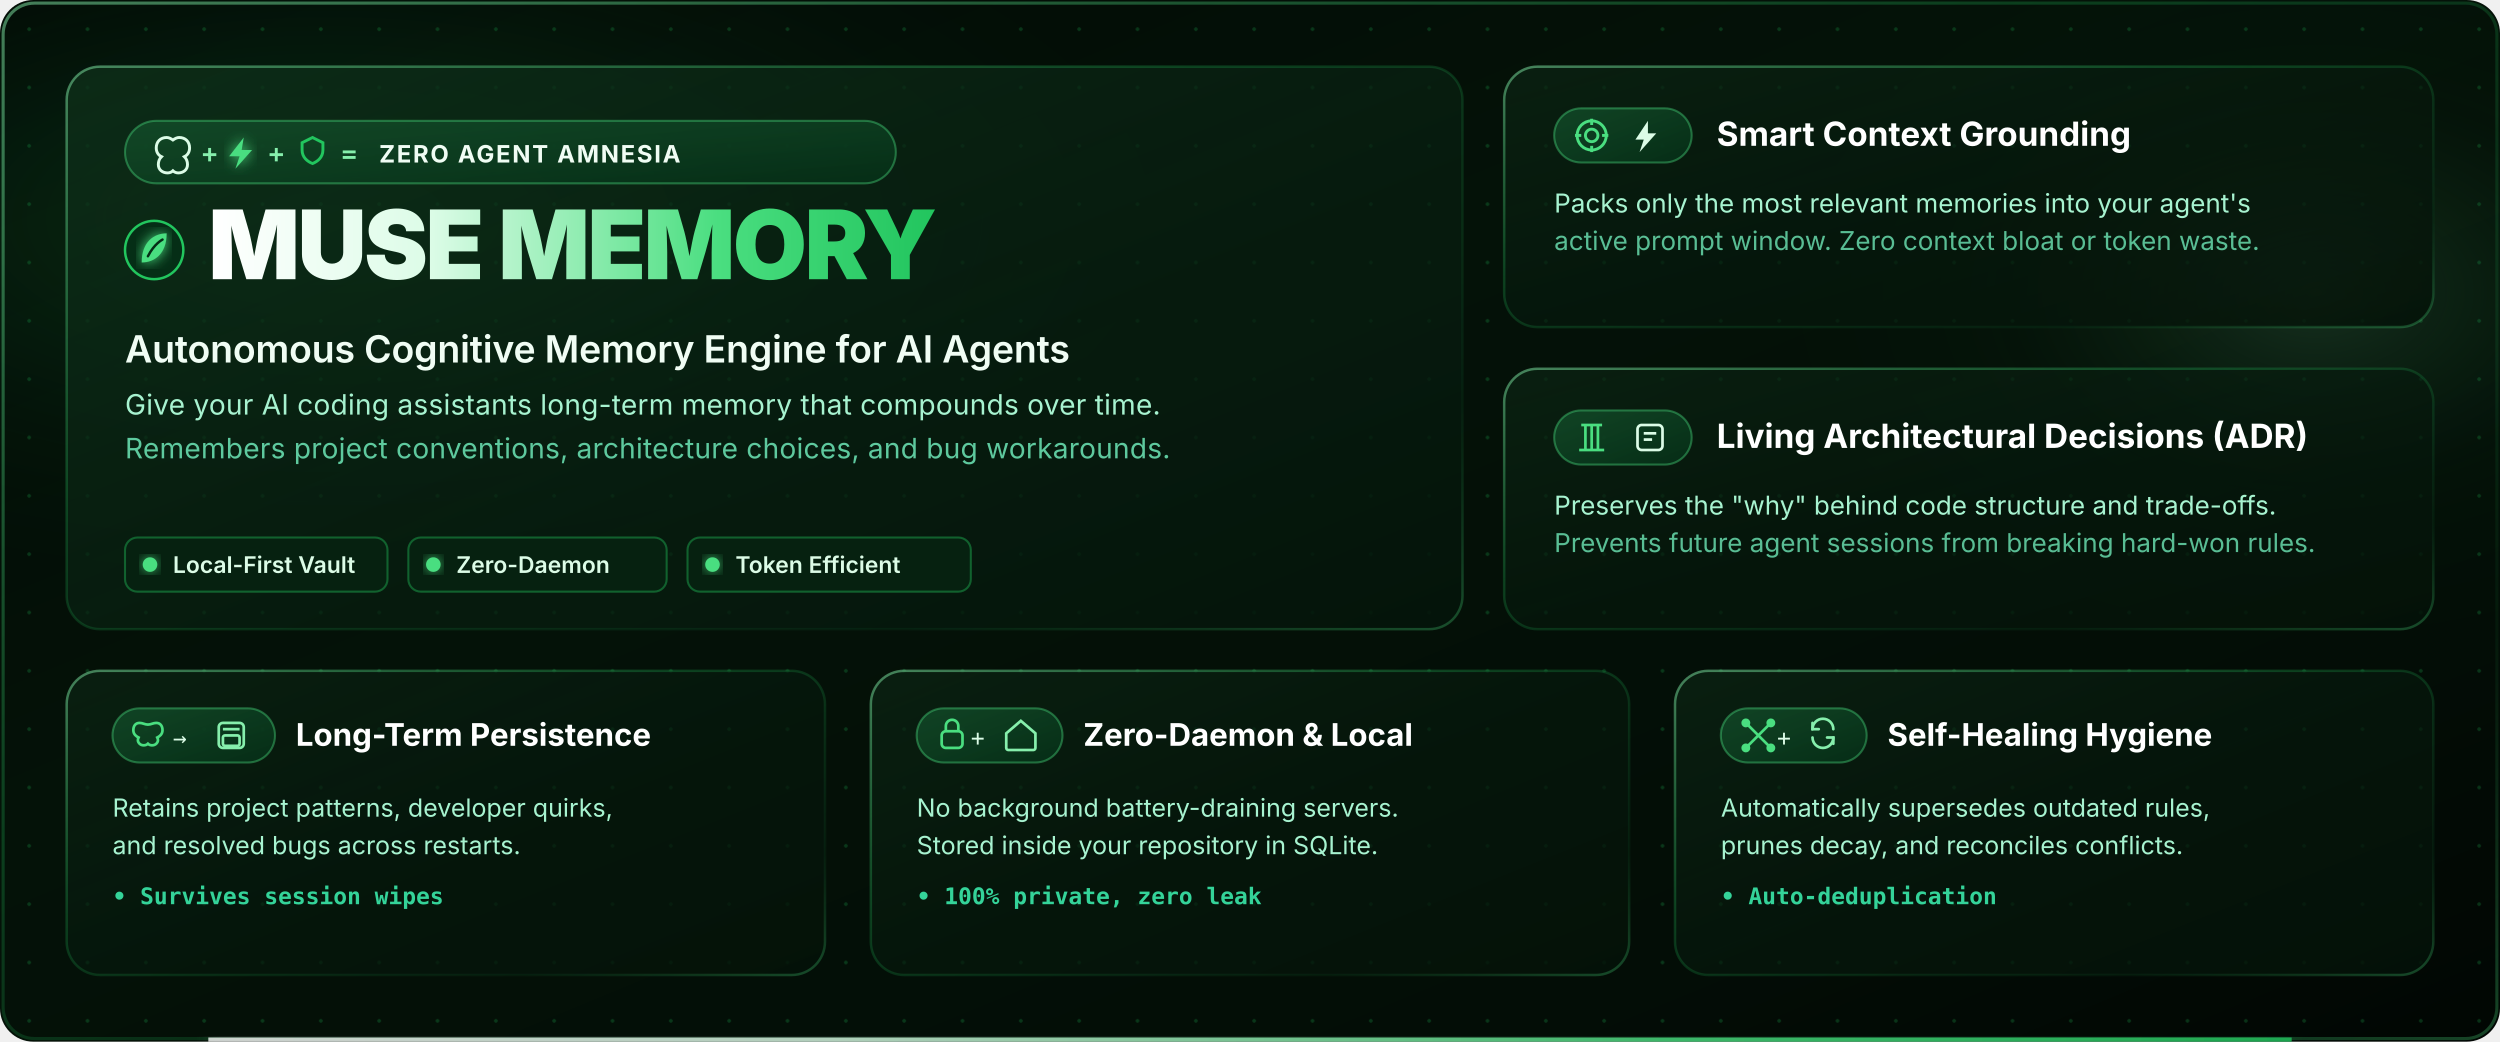
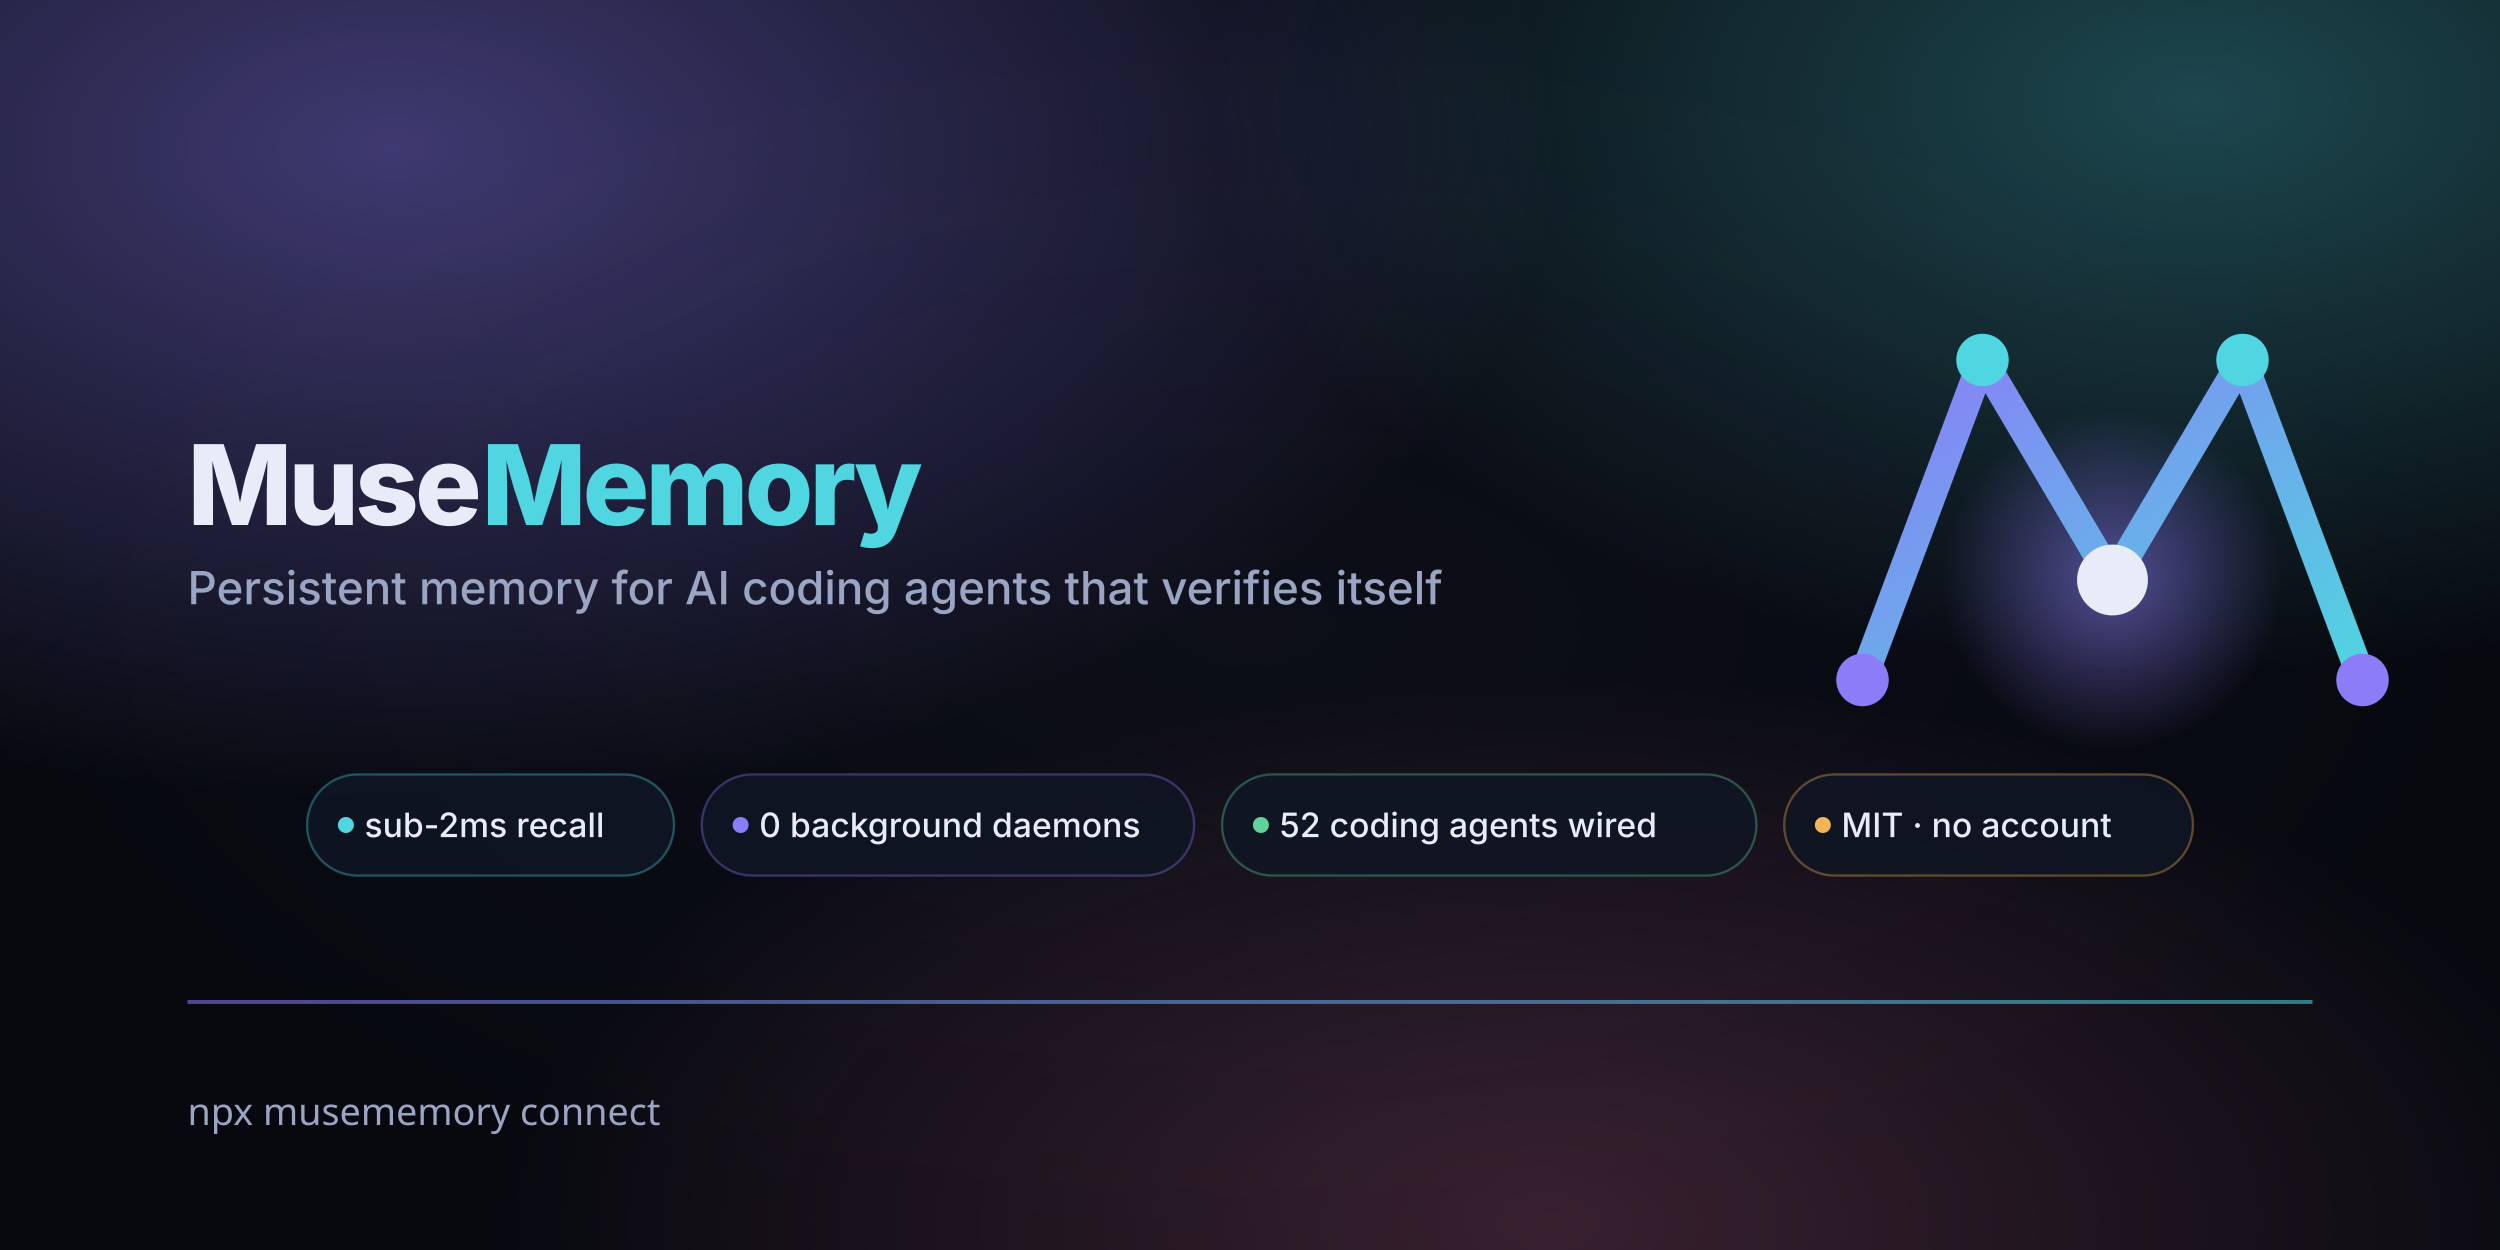
- <svg xmlns="http://www.w3.org/2000/svg" viewBox="0 0 1200 500" width="100%" height="100%">
+ <svg xmlns="http://www.w3.org/2000/svg" width="1280" height="640" viewBox="0 0 1280 640">
  <defs>
-     <linearGradient id="ultraDarkBg" x1="0%" y1="0%" x2="100%" y2="100%">
-       <stop offset="0%" stop-color="#020904" />
-       <stop offset="40%" stop-color="#041208" />
-       <stop offset="80%" stop-color="#030d06" />
-       <stop offset="100%" stop-color="#010603" />
+     <linearGradient id="grad" x1="0" y1="0" x2="1" y2="1">
+       <stop offset="0" stop-color="#8b7cf7" />
+       <stop offset="1" stop-color="#4fd6e0" />
    </linearGradient>
-     <linearGradient id="bambooTitleGrad" x1="0%" y1="0%" x2="100%" y2="0%">
-       <stop offset="0%" stop-color="#ffffff" />
-       <stop offset="30%" stop-color="#dcfce7" />
-       <stop offset="70%" stop-color="#4ade80" />
-       <stop offset="100%" stop-color="#22c55e" />
+     <linearGradient id="rule" x1="0" y1="0" x2="1" y2="0">
+       <stop offset="0" stop-color="#8b7cf7" />
+       <stop offset="1" stop-color="#4fd6e0" />
    </linearGradient>
-     <linearGradient id="bambooGlow" x1="0%" y1="0%" x2="100%" y2="100%">
-       <stop offset="0%" stop-color="#4ade80" stop-opacity="1" />
-       <stop offset="100%" stop-color="#16a34a" stop-opacity="0.8" />
-     </linearGradient>
-     <linearGradient id="mintGlow" x1="0%" y1="0%" x2="100%" y2="100%">
-       <stop offset="0%" stop-color="#f0fdf4" />
-       <stop offset="100%" stop-color="#86efac" />
-     </linearGradient>
-     <linearGradient id="glassCardBg" x1="0%" y1="0%" x2="100%" y2="100%">
-       <stop offset="0%" stop-color="#0b2413" stop-opacity="0.75" />
-       <stop offset="50%" stop-color="#06190d" stop-opacity="0.65" />
-       <stop offset="100%" stop-color="#041208" stop-opacity="0.85" />
-     </linearGradient>
-     <linearGradient id="heroGlassCardBg" x1="0%" y1="0%" x2="100%" y2="100%">
-       <stop offset="0%" stop-color="#0e2f19" stop-opacity="0.8" />
-       <stop offset="60%" stop-color="#071e10" stop-opacity="0.7" />
-       <stop offset="100%" stop-color="#04140a" stop-opacity="0.9" />
-     </linearGradient>
-     <linearGradient id="glassBorder" x1="0%" y1="0%" x2="100%" y2="100%">
-       <stop offset="0%" stop-color="#86efac" stop-opacity="0.5" />
-       <stop offset="40%" stop-color="#22c55e" stop-opacity="0.25" />
-       <stop offset="80%" stop-color="#15803d" stop-opacity="0.1" />
-       <stop offset="100%" stop-color="#4ade80" stop-opacity="0.3" />
-     </linearGradient>
-     <linearGradient id="rebusBadgeGrad" x1="0%" y1="0%" x2="100%" y2="100%">
-       <stop offset="0%" stop-color="#14532d" stop-opacity="0.7" />
-       <stop offset="100%" stop-color="#052e16" stop-opacity="0.9" />
-     </linearGradient>
-     <filter id="bloom-bamboo" x="-20%" y="-20%" width="140%" height="140%">
-       <feGaussianBlur stdDeviation="8" result="blur1" />
-       <feGaussianBlur stdDeviation="16" result="blur2" />
-       <feMerge>
-         <feMergeNode in="blur2" />
-         <feMergeNode in="blur1" />
-         <feMergeNode in="SourceGraphic" />
-       </feMerge>
-     </filter>
-     <filter id="soft-glow" x="-20%" y="-20%" width="140%" height="140%">
-       <feGaussianBlur stdDeviation="3" result="blur" />
-       <feMerge>
-         <feMergeNode in="blur" />
-         <feMergeNode in="SourceGraphic" />
-       </feMerge>
-     </filter>
-     <radialGradient id="ambientBambooHero" cx="20%" cy="30%" r="55%">
-       <stop offset="0%" stop-color="#22c55e" stop-opacity="0.18" />
-       <stop offset="60%" stop-color="#16a34a" stop-opacity="0.04" />
-       <stop offset="100%" stop-color="#000000" stop-opacity="0" />
+     <radialGradient id="halo" cx="0.5" cy="0.5" r="0.5">
+       <stop offset="0" stop-color="#8b7cf7" stop-opacity="0.55" />
+       <stop offset="1" stop-color="#8b7cf7" stop-opacity="0" />
    </radialGradient>
-     <radialGradient id="ambientMintRight" cx="85%" cy="35%" r="50%">
-       <stop offset="0%" stop-color="#86efac" stop-opacity="0.15" />
-       <stop offset="50%" stop-color="#15803d" stop-opacity="0.03" />
-       <stop offset="100%" stop-color="#000000" stop-opacity="0" />
+     <radialGradient id="meshA" cx="0.5" cy="0.5" r="0.5">
+       <stop offset="0" stop-color="#8b7cf7" stop-opacity="0.42" />
+       <stop offset="1" stop-color="#8b7cf7" stop-opacity="0" />
    </radialGradient>
-     <pattern id="bentoMesh" width="28" height="28" patternUnits="userSpaceOnUse">
-       <circle cx="14" cy="14" r="0.9" fill="#22c55e" fill-opacity="0.22" />
-     </pattern>
+     <radialGradient id="meshB" cx="0.5" cy="0.5" r="0.5">
+       <stop offset="0" stop-color="#4fd6e0" stop-opacity="0.30" />
+       <stop offset="1" stop-color="#4fd6e0" stop-opacity="0" />
+     </radialGradient>
+     <radialGradient id="meshC" cx="0.5" cy="0.5" r="0.5">
+       <stop offset="0" stop-color="#ff7db1" stop-opacity="0.20" />
+       <stop offset="1" stop-color="#ff7db1" stop-opacity="0" />
+     </radialGradient>
  </defs>
-   <rect x="0" y="0" width="1200" height="500" rx="16" fill="url(#ultraDarkBg)" />
-   <rect x="0" y="0" width="1200" height="500" rx="16" fill="url(#bentoMesh)" />
-   <rect x="0" y="0" width="800" height="350" fill="url(#ambientBambooHero)" rx="16" />
-   <rect x="600" y="0" width="600" height="400" fill="url(#ambientMintRight)" rx="16" />
-   <rect x="1.5" y="1.5" width="1197" height="497" rx="15" fill="none" stroke="url(#glassBorder)" stroke-width="1.5" />
-   <g transform="translate(32, 32)">
-     <rect width="670" height="270" rx="16" fill="url(#heroGlassCardBg)" />
-     <rect width="670" height="270" rx="16" fill="none" stroke="url(#glassBorder)" stroke-width="1.2" />
-     <g transform="translate(28, 26)">
-       <rect width="370" height="30" rx="15" fill="url(#rebusBadgeGrad)" stroke="#4ade80" stroke-opacity="0.4" stroke-width="1" />
-       <g transform="translate(14, 6)">
-         <path d="M 6 2 C 3 2 1 4 1 7 C 1 9 2 10.5 3.5 11.2 C 2.5 12.2 2 13.5 2 15 C 2 17.5 4 19 6.5 19 C 7.5 19 8.5 18.5 9 18 C 9.5 18.5 10.5 19 11.5 19 C 14 19 16 17.5 16 15 C 16 13.5 15.5 12.2 14.5 11.2 C 16 10.5 17 9 17 7 C 17 4 15 2 12 2 C 11 2 10 2.5 9 3.2 C 8 2.5 7 2 6 2 Z" fill="none" stroke="#dcfce7" stroke-width="1.4" />
-       </g>
-       <text x="37" y="20" fill="#86efac" font-family="'JetBrains Mono', monospace, sans-serif" font-size="12" font-weight="700">+</text>
-       <path d="M 57 8 L 50 17 L 55 17 L 53 23 L 61 14 L 56 14 Z" fill="#4ade80" filter="url(#soft-glow)" />
-       <text x="69" y="20" fill="#86efac" font-family="'JetBrains Mono', monospace, sans-serif" font-size="12" font-weight="700">+</text>
-       <g transform="translate(85, 7)" stroke="#22c55e" stroke-width="1.4" fill="none">
-         <path d="M 5 1 L 10 3.5 v 3.5 c 0 3.5 -2.5 5.5 -5 6.5 c -2.5 -1 -5 -3 -5 -6.5 v -3.5 Z" />
-       </g>
-       <text x="104" y="20" fill="#86efac" font-family="'JetBrains Mono', monospace, sans-serif" font-size="12" font-weight="700">=</text>
-       <text x="122" y="20" fill="#f0fdf4" font-family="-apple-system, BlinkMacSystemFont, 'Segoe UI', 'Inter', sans-serif" font-size="11.5" font-weight="700" letter-spacing="0.8">ZERO AGENT AMNESIA</text>
-     </g>
-     <g transform="translate(28, 102)">
-       <g transform="translate(0, -28)">
-         <ellipse cx="14" cy="14" rx="14" ry="14" fill="#052e16" stroke="#22c55e" stroke-width="1.2" />
-         <path d="M 8 20 C 8 10 14 6 20 6 C 20 16 14 20 8 20 Z" fill="#4ade80" filter="url(#soft-glow)" />
-         <path d="M 11 17 C 14 11 18 9 18 9" stroke="#052e16" stroke-width="1.2" stroke-linecap="round" fill="none" />
-       </g>
-       <text x="40" y="0" fill="url(#bambooTitleGrad)" font-family="-apple-system, BlinkMacSystemFont, 'Segoe UI', 'Inter', Roboto, sans-serif" font-size="46" font-weight="900" letter-spacing="-1.2">
-         MUSE MEMORY
-       </text>
-     </g>
-     <g transform="translate(28, 142)">
-       <text x="0" y="0" fill="#f0fdf4" font-family="-apple-system, BlinkMacSystemFont, 'Segoe UI', 'Inter', Roboto, sans-serif" font-size="18" font-weight="600" letter-spacing="-0.1">
-         Autonomous Cognitive Memory Engine for AI Agents
-       </text>
-       <text x="0" y="25" fill="#a7f3d0" font-family="-apple-system, BlinkMacSystemFont, 'Segoe UI', 'Inter', Roboto, sans-serif" font-size="13.5" font-weight="400" letter-spacing="0.1">
-         Give your AI coding assistants long-term memory that compounds over time.
-       </text>
-       <text x="0" y="46" fill="#6ee7b7" fill-opacity="0.85" font-family="-apple-system, BlinkMacSystemFont, 'Segoe UI', 'Inter', Roboto, sans-serif" font-size="13.5" font-weight="400" letter-spacing="0.1">
-         Remembers project conventions, architecture choices, and bug workarounds.
-       </text>
-     </g>
-     <g transform="translate(28, 226)">
-       <rect width="126" height="26" rx="6" fill="#062110" stroke="#22c55e" stroke-opacity="0.4" stroke-width="1" />
-       <circle cx="12" cy="13" r="3.5" fill="#4ade80" filter="url(#soft-glow)" />
-       <text x="23" y="17" fill="#dcfce7" font-family="-apple-system, BlinkMacSystemFont, 'Segoe UI', 'Inter', sans-serif" font-size="11" font-weight="600">Local-First Vault</text>
-       <g transform="translate(136, 0)">
-         <rect width="124" height="26" rx="6" fill="#062110" stroke="#22c55e" stroke-opacity="0.4" stroke-width="1" />
-         <circle cx="12" cy="13" r="3.5" fill="#4ade80" filter="url(#soft-glow)" />
-         <text x="23" y="17" fill="#dcfce7" font-family="-apple-system, BlinkMacSystemFont, 'Segoe UI', 'Inter', sans-serif" font-size="11" font-weight="600">Zero-Daemon</text>
-       </g>
-       <g transform="translate(270, 0)">
-         <rect width="136" height="26" rx="6" fill="#062110" stroke="#22c55e" stroke-opacity="0.4" stroke-width="1" />
-         <circle cx="12" cy="13" r="3.5" fill="#4ade80" filter="url(#soft-glow)" />
-         <text x="23" y="17" fill="#dcfce7" font-family="-apple-system, BlinkMacSystemFont, 'Segoe UI', 'Inter', sans-serif" font-size="11" font-weight="600">Token Efficient</text>
-       </g>
-     </g>
+   <rect width="1280" height="640" fill="#07090f" />
+   <g>
+     <ellipse cx="204.8" cy="76.8" rx="588.8" ry="332.8" fill="url(#meshA)" />
+     <ellipse cx="1126.4" cy="51.2" rx="512" ry="294.4" fill="url(#meshB)" />
+     <ellipse cx="793.6" cy="627.2" rx="537.6" ry="281.6" fill="url(#meshC)" />
  </g>
-   <g transform="translate(722, 32)">
-     <rect width="446" height="125" rx="16" fill="url(#glassCardBg)" />
-     <rect width="446" height="125" rx="16" fill="none" stroke="url(#glassBorder)" stroke-width="1.2" />
-     <g transform="translate(24, 20)">
-       <rect width="66" height="26" rx="13" fill="url(#rebusBadgeGrad)" stroke="#4ade80" stroke-opacity="0.4" stroke-width="1" />
-       <g transform="translate(10, 5)" stroke="#4ade80" stroke-width="1.4" fill="none">
-         <circle cx="8" cy="8" r="7" />
-         <circle cx="8" cy="8" r="3" />
-         <line x1="8" y1="0" x2="8" y2="3" />
-         <line x1="8" y1="13" x2="8" y2="16" />
-         <line x1="0" y1="8" x2="3" y2="8" />
-         <line x1="13" y1="8" x2="16" y2="8" />
-       </g>
-       <path d="M 45 6 L 39 15 L 43 15 L 41 21 L 49 12 L 45 12 Z" fill="#dcfce7" />
-     </g>
-     <text x="102" y="38" fill="#ffffff" font-family="-apple-system, BlinkMacSystemFont, 'Segoe UI', 'Inter', sans-serif" font-size="16" font-weight="700">
-       Smart Context Grounding
-     </text>
-     <text x="24" y="70" fill="#a7f3d0" font-family="-apple-system, BlinkMacSystemFont, 'Segoe UI', 'Inter', sans-serif" font-size="12.5" font-weight="400">
-       Packs only the most relevant memories into your agent's
-     </text>
-     <text x="24" y="88" fill="#6ee7b7" fill-opacity="0.8" font-family="-apple-system, BlinkMacSystemFont, 'Segoe UI', 'Inter', sans-serif" font-size="12.5" font-weight="400">
-       active prompt window. Zero context bloat or token waste.
-     </text>
+   <rect x="0" y="0" width="1280" height="640" fill="url(#meshA)" opacity="0.10" />
+   <text x="96" y="268.8" font-family="Inter" font-size="56.9" font-weight="800" letter-spacing="-2" fill="#e8ecf8">Muse<tspan fill="#4fd6e0">Memory</tspan>
+   </text>
+   <text x="96" y="309.4" font-family="Inter" font-size="23.4" font-weight="500" fill="#9aa5c3">Persistent memory for AI coding agents that verifies itself</text>
+   <g>
+     <rect x="157.2" y="396.5" width="187.9" height="51.8" rx="25.9" fill="#101624" fill-opacity="0.85" stroke="#4fd6e0" stroke-opacity="0.34" stroke-width="1.2" />
+     <circle cx="177.1" cy="422.4" r="4.1" fill="#4fd6e0" />
+     <text x="186.6" y="428.6" font-family="Inter" font-size="17.27" font-weight="500" fill="#e8ecf8">sub-2ms recall</text>
  </g>
-   <g transform="translate(722, 177)">
-     <rect width="446" height="125" rx="16" fill="url(#glassCardBg)" />
-     <rect width="446" height="125" rx="16" fill="none" stroke="url(#glassBorder)" stroke-width="1.2" />
-     <g transform="translate(24, 20)">
-       <rect width="66" height="26" rx="13" fill="url(#rebusBadgeGrad)" stroke="#4ade80" stroke-opacity="0.4" stroke-width="1" />
-       <g transform="translate(10, 5)" stroke="#4ade80" stroke-width="1.3" fill="none">
-         <line x1="2" y1="14" x2="14" y2="14" />
-         <line x1="3" y1="2" x2="13" y2="2" />
-         <line x1="5" y1="2" x2="5" y2="14" />
-         <line x1="8" y1="2" x2="8" y2="14" />
-         <line x1="11" y1="2" x2="11" y2="14" />
-       </g>
-       <g transform="translate(38, 5)" stroke="#dcfce7" stroke-width="1.3" fill="none">
-         <rect x="2" y="2" width="12" height="12" rx="2" />
-         <line x1="5" y1="6" x2="11" y2="6" />
-         <line x1="5" y1="9" x2="9" y2="9" />
-       </g>
-     </g>
-     <text x="102" y="38" fill="#ffffff" font-family="-apple-system, BlinkMacSystemFont, 'Segoe UI', 'Inter', sans-serif" font-size="16" font-weight="700">
-       Living Architectural Decisions (ADR)
-     </text>
-     <text x="24" y="70" fill="#a7f3d0" font-family="-apple-system, BlinkMacSystemFont, 'Segoe UI', 'Inter', sans-serif" font-size="12.5" font-weight="400">
-       Preserves the "why" behind code structure and trade-offs.
-     </text>
-     <text x="24" y="88" fill="#6ee7b7" fill-opacity="0.8" font-family="-apple-system, BlinkMacSystemFont, 'Segoe UI', 'Inter', sans-serif" font-size="12.5" font-weight="400">
-       Prevents future agent sessions from breaking hard-won rules.
-     </text>
+   <g>
+     <rect x="359.3" y="396.5" width="252.1" height="51.8" rx="25.9" fill="#101624" fill-opacity="0.85" stroke="#8b7cf7" stroke-opacity="0.34" stroke-width="1.2" />
+     <circle cx="379.2" cy="422.4" r="4.1" fill="#8b7cf7" />
+     <text x="388.7" y="428.6" font-family="Inter" font-size="17.27" font-weight="500" fill="#e8ecf8">0 background daemons</text>
  </g>
-   <g transform="translate(32, 322)">
-     <rect width="364" height="146" rx="16" fill="url(#glassCardBg)" />
-     <rect width="364" height="146" rx="16" fill="none" stroke="url(#glassBorder)" stroke-width="1.2" />
-     <g transform="translate(22, 18)">
-       <rect width="78" height="26" rx="13" fill="url(#rebusBadgeGrad)" stroke="#4ade80" stroke-opacity="0.4" stroke-width="1" />
-       <g transform="translate(9, 5)" stroke="#4ade80" stroke-width="1.3" fill="none">
-         <path d="M 4 2 C 2 2 1 3.5 1 5.5 C 1 7.5 2.5 8.5 3.5 9 C 3 10 3 11 4 12 C 5 13 7 13 8 12 C 9 13 11 13 12 12 C 13 11 13 10 12.5 9 C 13.5 8.5 15 7.5 15 5.5 C 15 3.5 14 2 12 2 C 10.5 2 9.5 2.8 8 2.8 C 6.5 2.8 5.5 2 4 2 Z" />
-       </g>
-       <text x="29" y="18" fill="#dcfce7" font-family="monospace" font-size="11">→</text>
-       <g transform="translate(49, 5)" stroke="#86efac" stroke-width="1.3" fill="none">
-         <rect x="2" y="2" width="12" height="12" rx="2" />
-         <line x1="4" y1="5" x2="12" y2="5" />
-         <rect x="4" y="8" width="8" height="5" rx="1" />
-       </g>
-     </g>
-     <text x="110" y="36" fill="#ffffff" font-family="-apple-system, BlinkMacSystemFont, 'Segoe UI', 'Inter', sans-serif" font-size="15" font-weight="700">
-       Long-Term Persistence
-     </text>
-     <text x="22" y="70" fill="#a7f3d0" font-family="-apple-system, BlinkMacSystemFont, 'Segoe UI', 'Inter', sans-serif" font-size="12" font-weight="400">
-       Retains project patterns, developer quirks,
-     </text>
-     <text x="22" y="88" fill="#a7f3d0" font-family="-apple-system, BlinkMacSystemFont, 'Segoe UI', 'Inter', sans-serif" font-size="12" font-weight="400">
-       and resolved bugs across restarts.
-     </text>
-     <text x="22" y="112" fill="#34d399" font-family="'JetBrains Mono', monospace" font-size="11" font-weight="600">
-       • Survives session wipes
-     </text>
+   <g>
+     <rect x="625.7" y="396.5" width="273.6" height="51.8" rx="25.9" fill="#101624" fill-opacity="0.85" stroke="#5fd39a" stroke-opacity="0.34" stroke-width="1.2" />
+     <circle cx="645.6" cy="422.4" r="4.1" fill="#5fd39a" />
+     <text x="655.1" y="428.6" font-family="Inter" font-size="17.27" font-weight="500" fill="#e8ecf8">52 coding agents wired</text>
  </g>
-   <g transform="translate(418, 322)">
-     <rect width="364" height="146" rx="16" fill="url(#glassCardBg)" />
-     <rect width="364" height="146" rx="16" fill="none" stroke="url(#glassBorder)" stroke-width="1.2" />
-     <g transform="translate(22, 18)">
-       <rect width="70" height="26" rx="13" fill="url(#rebusBadgeGrad)" stroke="#4ade80" stroke-opacity="0.4" stroke-width="1" />
-       <g transform="translate(10, 5)" stroke="#4ade80" stroke-width="1.3" fill="none">
-         <rect x="2" y="6" width="10" height="8" rx="2" />
-         <path d="M 4 6 V 3.5 a 3 3 0 0 1 6 0 V 6" />
-       </g>
-       <text x="26" y="18" fill="#dcfce7" font-family="monospace" font-size="11">+</text>
-       <g transform="translate(42, 5)" stroke="#86efac" stroke-width="1.3" fill="none">
-         <path d="M 1 7 L 8 1 L 15 7 v 7 a 1 1 0 0 1 -1 1 h -12 a 1 1 0 0 1 -1 -1 Z" />
-       </g>
-     </g>
-     <text x="102" y="36" fill="#ffffff" font-family="-apple-system, BlinkMacSystemFont, 'Segoe UI', 'Inter', sans-serif" font-size="15" font-weight="700">
-       Zero-Daemon &amp; Local
-     </text>
-     <text x="22" y="70" fill="#a7f3d0" font-family="-apple-system, BlinkMacSystemFont, 'Segoe UI', 'Inter', sans-serif" font-size="12" font-weight="400">
-       No background battery-draining servers.
-     </text>
-     <text x="22" y="88" fill="#a7f3d0" font-family="-apple-system, BlinkMacSystemFont, 'Segoe UI', 'Inter', sans-serif" font-size="12" font-weight="400">
-       Stored inside your repository in SQLite.
-     </text>
-     <text x="22" y="112" fill="#34d399" font-family="'JetBrains Mono', monospace" font-size="11" font-weight="600">
-       • 100% private, zero leak
-     </text>
+   <g>
+     <rect x="913.5" y="396.5" width="209.3" height="51.8" rx="25.9" fill="#101624" fill-opacity="0.85" stroke="#f5b455" stroke-opacity="0.34" stroke-width="1.2" />
+     <circle cx="933.3" cy="422.4" r="4.1" fill="#f5b455" />
+     <text x="942.8" y="428.6" font-family="Inter" font-size="17.27" font-weight="500" fill="#e8ecf8">MIT · no account</text>
  </g>
-   <g transform="translate(804, 322)">
-     <rect width="364" height="146" rx="16" fill="url(#glassCardBg)" />
-     <rect width="364" height="146" rx="16" fill="none" stroke="url(#glassBorder)" stroke-width="1.2" />
-     <g transform="translate(22, 18)">
-       <rect width="70" height="26" rx="13" fill="url(#rebusBadgeGrad)" stroke="#4ade80" stroke-opacity="0.4" stroke-width="1" />
-       <g transform="translate(10, 5)" stroke="#4ade80" stroke-width="1.3" fill="none">
-         <path d="M 2 2 C 7 7 9 9 14 14 M 14 2 C 9 7 7 9 2 14" />
-         <circle cx="2" cy="2" r="1.5" fill="#4ade80" />
-         <circle cx="14" cy="14" r="1.5" fill="#4ade80" />
-         <circle cx="14" cy="2" r="1.5" fill="#4ade80" />
-         <circle cx="2" cy="14" r="1.5" fill="#4ade80" />
-       </g>
-       <text x="27" y="18" fill="#dcfce7" font-family="monospace" font-size="11">+</text>
-       <g transform="translate(42, 5)" stroke="#86efac" stroke-width="1.3" fill="none" stroke-linecap="round">
-         <path d="M 12 5 A 5 5 0 0 0 2 5" />
-         <path d="M 2 2 v 3 h 3" />
-         <path d="M 2 9 A 5 5 0 0 0 12 9" />
-         <path d="M 12 12 v -3 h -3" />
-       </g>
-     </g>
-     <text x="102" y="36" fill="#ffffff" font-family="-apple-system, BlinkMacSystemFont, 'Segoe UI', 'Inter', sans-serif" font-size="15" font-weight="700">
-       Self-Healing Hygiene
-     </text>
-     <text x="22" y="70" fill="#a7f3d0" font-family="-apple-system, BlinkMacSystemFont, 'Segoe UI', 'Inter', sans-serif" font-size="12" font-weight="400">
-       Automatically supersedes outdated rules,
-     </text>
-     <text x="22" y="88" fill="#a7f3d0" font-family="-apple-system, BlinkMacSystemFont, 'Segoe UI', 'Inter', sans-serif" font-size="12" font-weight="400">
-       prunes decay, and reconciles conflicts.
-     </text>
-     <text x="22" y="112" fill="#34d399" font-family="'JetBrains Mono', monospace" font-size="11" font-weight="600">
-       • Auto-deduplication
-     </text>
-   </g>
-   <rect x="100" y="498" width="1000" height="2" fill="url(#bambooTitleGrad)" opacity="0.8" filter="url(#soft-glow)" />
+   <rect x="96.0" y="512.0" width="1088.0" height="2.0" fill="url(#rule)" opacity="0.55" />
+   <text x="96.0" y="576.0" font-family="IBM Plex Mono" font-size="19.3" fill="#9aa5c3">npx musememory connect</text>
+   <circle cx="1081.60" cy="296.96" r="87.04" fill="url(#halo)" />
+   <polyline points="953.60,348.16 1015.04,184.32 1081.60,296.96 1148.16,184.32 1209.60,348.16" fill="none" stroke="url(#grad)" stroke-width="14.72" stroke-linecap="round" stroke-linejoin="round" />
+   <circle cx="953.60" cy="348.16" r="13.44" fill="#8b7cf7" />
+   <circle cx="1015.04" cy="184.32" r="13.44" fill="#4fd6e0" />
+   <circle cx="1148.16" cy="184.32" r="13.44" fill="#4fd6e0" />
+   <circle cx="1209.60" cy="348.16" r="13.44" fill="#8b7cf7" />
+   <circle cx="1081.60" cy="296.96" r="18.14" fill="#e8ecf8" />
</svg>
